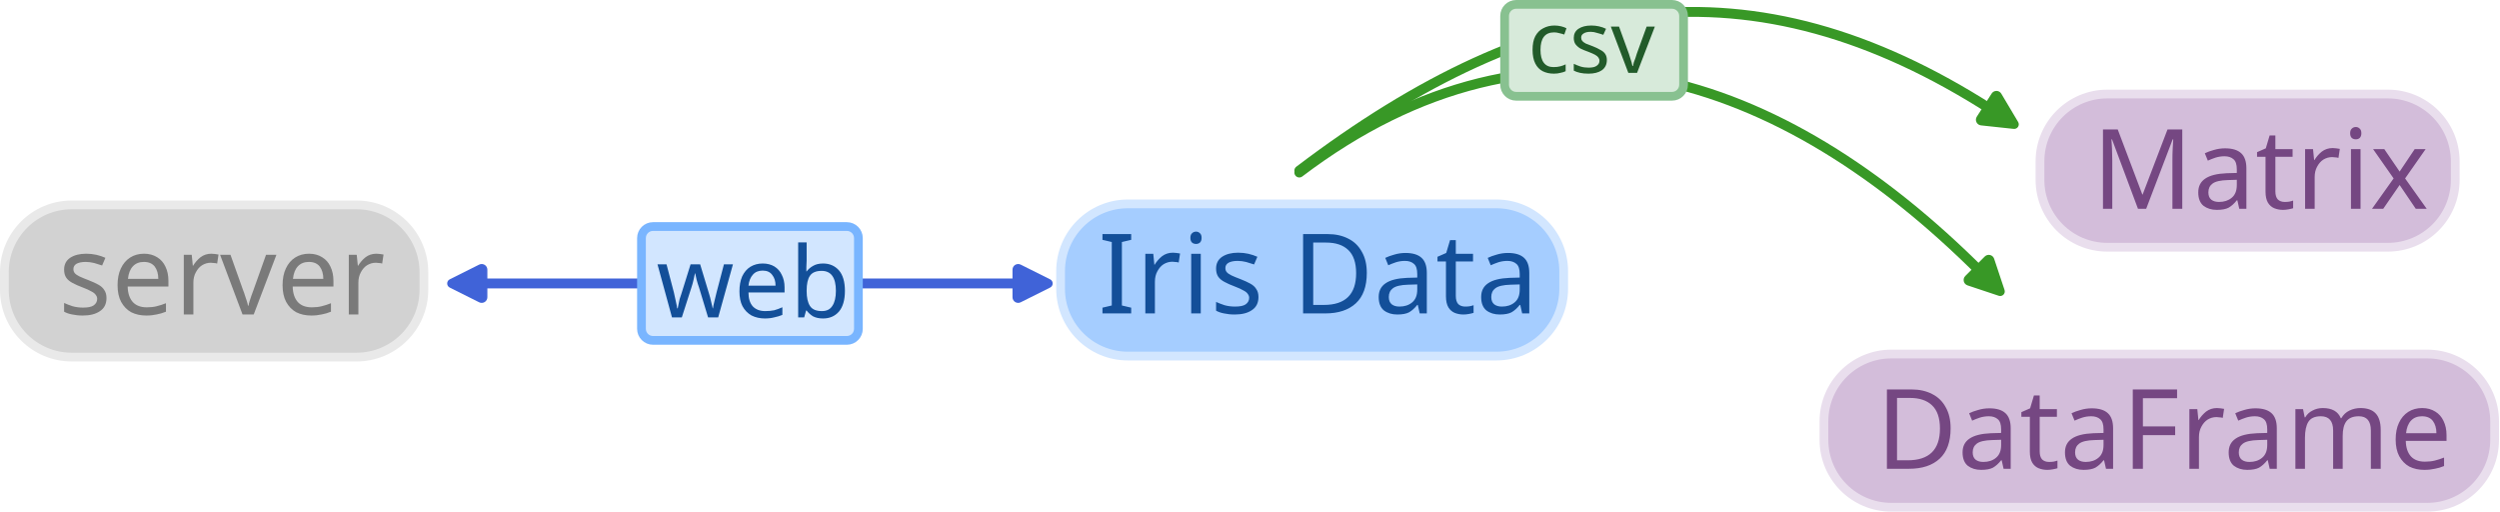
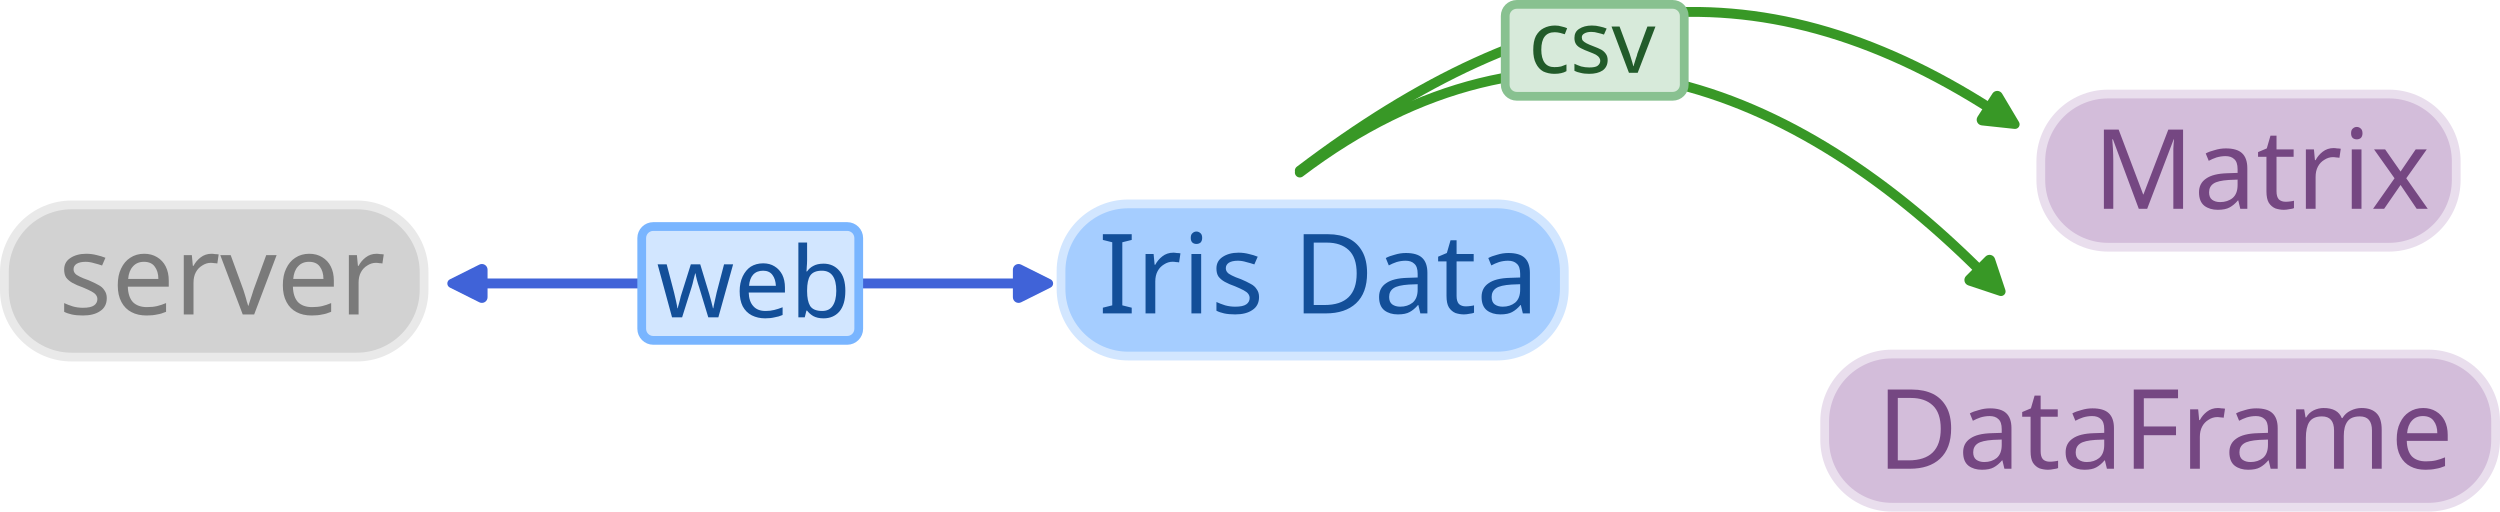
- <svg xmlns="http://www.w3.org/2000/svg" width="142.811mm" height="29.225mm" viewBox="0 0 142.811 29.225" version="1.1" id="svg618">
+ <svg xmlns="http://www.w3.org/2000/svg" width="116.423mm" height="23.825mm" viewBox="0 0 116.423 23.825" version="1.1" id="svg618">
  <defs id="defs615">
    <marker style="overflow:visible" id="RoundedArrow" refX="0" refY="0" orient="auto-start-reverse" markerWidth="4.065" markerHeight="3.93" viewBox="0 0 6.135 5.93" preserveAspectRatio="xMidYMid">
      <path transform="scale(0.7)" d="m -0.211,-4.106 6.422,3.211 a 1,1 90 0 1 0,1.789 L -0.211,4.106 A 1.236,1.236 31.717 0 1 -2,3 v -6 a 1.236,1.236 148.283 0 1 1.789,-1.106 z" style="fill:context-stroke;fill-rule:evenodd;stroke:none" id="path1367" />
    </marker>
    <marker style="overflow:visible" id="RoundedArrow-3" refX="0" refY="0" orient="auto-start-reverse" markerWidth="4.065" markerHeight="3.93" viewBox="0 0 6.135 5.93" preserveAspectRatio="xMidYMid">
      <path transform="scale(0.7)" d="m -0.211,-4.106 6.422,3.211 a 1,1 90 0 1 0,1.789 L -0.211,4.106 A 1.236,1.236 31.717 0 1 -2,3 v -6 a 1.236,1.236 148.283 0 1 1.789,-1.106 z" style="fill:context-stroke;fill-rule:evenodd;stroke:none" id="path1367-2" />
    </marker>
    <marker style="overflow:visible" id="RoundedArrow-3-7" refX="0" refY="0" orient="auto-start-reverse" markerWidth="4.065" markerHeight="3.93" viewBox="0 0 6.135 5.93" preserveAspectRatio="xMidYMid">
      <path transform="scale(0.7)" d="m -0.211,-4.106 6.422,3.211 a 1,1 90 0 1 0,1.789 L -0.211,4.106 A 1.236,1.236 31.717 0 1 -2,3 v -6 a 1.236,1.236 148.283 0 1 1.789,-1.106 z" style="fill:context-stroke;fill-rule:evenodd;stroke:none" id="path1367-2-4" />
    </marker>
  </defs>
  <g id="layer1" transform="translate(-34.86738,-114.081)">
-     <rect style="fill:#a5cdff;fill-opacity:1;fill-rule:evenodd;stroke:#d2e6ff;stroke-width:0.5;stroke-linecap:round;stroke-linejoin:round;stroke-dashoffset:1.512" id="rect471-3" width="28.751" height="8.693" x="95.477" y="125.728" rx="3.848" ry="3.848" />
-     <rect style="fill:#d3bdda;fill-opacity:1;fill-rule:evenodd;stroke:#e9deed;stroke-width:0.5;stroke-linecap:round;stroke-linejoin:round;stroke-dashoffset:1.512" id="rect471-3-6-1-0" width="38.327" height="8.751" x="139.101" y="134.305" rx="3.848" ry="3.848" />
-     <text xml:space="preserve" style="font-style:normal;font-variant:normal;font-weight:500;font-stretch:normal;font-size:6.35px;line-height:1.25;font-family:'IBM Plex Sans';-inkscape-font-specification:'IBM Plex Sans, Medium';font-variant-ligatures:normal;font-variant-caps:normal;font-variant-numeric:normal;font-variant-east-asian:normal;fill:#134f99;stroke-width:0.265" x="97.62" y="131.984" id="text355">
-       <tspan id="tspan353" style="font-style:normal;font-variant:normal;font-weight:500;font-stretch:normal;font-size:6.35px;font-family:'IBM Plex Sans';-inkscape-font-specification:'IBM Plex Sans, Medium';font-variant-ligatures:normal;font-variant-caps:normal;font-variant-numeric:normal;font-variant-east-asian:normal;fill:#134f99;stroke-width:0.265" x="97.62" y="131.984">Iris Data</tspan>
+     <rect style="fill:#a5cdff;fill-opacity:1;fill-rule:evenodd;stroke:#d2e6ff;stroke-width:0.408;stroke-linecap:round;stroke-linejoin:round;stroke-dashoffset:1.512" id="rect471-3" width="23.438" height="7.087" x="84.278" y="123.576" rx="3.137" ry="3.137" />
+     <rect style="fill:#d3bdda;fill-opacity:1;fill-rule:evenodd;stroke:#e9deed;stroke-width:0.408;stroke-linecap:round;stroke-linejoin:round;stroke-dashoffset:1.512" id="rect471-3-6-1-0" width="31.245" height="7.134" x="119.841" y="130.568" rx="3.137" ry="3.137" />
+     <text xml:space="preserve" style="font-style:normal;font-variant:normal;font-weight:500;font-stretch:normal;font-size:5.177px;line-height:1.25;font-family:'IBM Plex Sans';-inkscape-font-specification:'IBM Plex Sans, Medium';font-variant-ligatures:normal;font-variant-caps:normal;font-variant-numeric:normal;font-variant-east-asian:normal;fill:#134f99;stroke-width:0.216" x="86.025" y="128.676" id="text355">
+       <tspan id="tspan353" style="font-style:normal;font-variant:normal;font-weight:500;font-stretch:normal;font-size:5.177px;font-family:'IBM Plex Sans';-inkscape-font-specification:'IBM Plex Sans, Medium';font-variant-ligatures:normal;font-variant-caps:normal;font-variant-numeric:normal;font-variant-east-asian:normal;fill:#134f99;stroke-width:0.216" x="86.025" y="128.676">Iris Data</tspan>
    </text>
-     <rect style="fill:#d2d2d2;fill-opacity:1;fill-rule:evenodd;stroke:#e9e9e9;stroke-width:0.5;stroke-linecap:round;stroke-linejoin:round;stroke-dashoffset:1.512;stroke-opacity:1" id="rect471-3-9" width="23.975" height="8.693" x="35.117" y="125.786" rx="3.848" ry="3.848" />
-     <text xml:space="preserve" style="font-style:normal;font-variant:normal;font-weight:500;font-stretch:normal;font-size:6.35px;line-height:1.25;font-family:'IBM Plex Sans';-inkscape-font-specification:'IBM Plex Sans, Medium';font-variant-ligatures:normal;font-variant-caps:normal;font-variant-numeric:normal;font-variant-east-asian:normal;fill:#7a7a7a;fill-opacity:1;stroke-width:0.265" x="38.205" y="132.042" id="text355-3">
-       <tspan id="tspan353-7" style="font-style:normal;font-variant:normal;font-weight:500;font-stretch:normal;font-size:6.35px;font-family:'IBM Plex Sans';-inkscape-font-specification:'IBM Plex Sans, Medium';font-variant-ligatures:normal;font-variant-caps:normal;font-variant-numeric:normal;font-variant-east-asian:normal;fill:#7a7a7a;fill-opacity:1;stroke-width:0.265" x="38.205" y="132.042">server</tspan>
+     <rect style="fill:#d2d2d2;fill-opacity:1;fill-rule:evenodd;stroke:#e9e9e9;stroke-width:0.408;stroke-linecap:round;stroke-linejoin:round;stroke-dashoffset:1.512;stroke-opacity:1" id="rect471-3-9" width="19.545" height="7.087" x="35.071" y="123.623" rx="3.137" ry="3.137" />
+     <text xml:space="preserve" style="font-style:normal;font-variant:normal;font-weight:500;font-stretch:normal;font-size:5.177px;line-height:1.25;font-family:'IBM Plex Sans';-inkscape-font-specification:'IBM Plex Sans, Medium';font-variant-ligatures:normal;font-variant-caps:normal;font-variant-numeric:normal;font-variant-east-asian:normal;fill:#7a7a7a;fill-opacity:1;stroke-width:0.216" x="37.588" y="128.724" id="text355-3">
+       <tspan id="tspan353-7" style="font-style:normal;font-variant:normal;font-weight:500;font-stretch:normal;font-size:5.177px;font-family:'IBM Plex Sans';-inkscape-font-specification:'IBM Plex Sans, Medium';font-variant-ligatures:normal;font-variant-caps:normal;font-variant-numeric:normal;font-variant-east-asian:normal;fill:#7a7a7a;fill-opacity:1;stroke-width:0.216" x="37.588" y="128.724">server</tspan>
    </text>
-     <text xml:space="preserve" style="font-style:normal;font-variant:normal;font-weight:500;font-stretch:normal;font-size:6.35px;line-height:1.25;font-family:'IBM Plex Sans';-inkscape-font-specification:'IBM Plex Sans, Medium';font-variant-ligatures:normal;font-variant-caps:normal;font-variant-numeric:normal;font-variant-east-asian:normal;fill:#754782;stroke-width:0.265" x="142.091" y="140.858" id="text409">
-       <tspan id="tspan407" style="font-style:normal;font-variant:normal;font-weight:500;font-stretch:normal;font-size:6.35px;font-family:'IBM Plex Sans';-inkscape-font-specification:'IBM Plex Sans, Medium';font-variant-ligatures:normal;font-variant-caps:normal;font-variant-numeric:normal;font-variant-east-asian:normal;fill:#754782;stroke-width:0.265" x="142.091" y="140.858">DataFrame</tspan>
+     <text xml:space="preserve" style="font-style:normal;font-variant:normal;font-weight:500;font-stretch:normal;font-size:5.177px;line-height:1.25;font-family:'IBM Plex Sans';-inkscape-font-specification:'IBM Plex Sans, Medium';font-variant-ligatures:normal;font-variant-caps:normal;font-variant-numeric:normal;font-variant-east-asian:normal;fill:#754782;stroke-width:0.216" x="122.279" y="135.91" id="text409">
+       <tspan id="tspan407" style="font-style:normal;font-variant:normal;font-weight:500;font-stretch:normal;font-size:5.177px;font-family:'IBM Plex Sans';-inkscape-font-specification:'IBM Plex Sans, Medium';font-variant-ligatures:normal;font-variant-caps:normal;font-variant-numeric:normal;font-variant-east-asian:normal;fill:#754782;stroke-width:0.216" x="122.279" y="135.91">DataFrame</tspan>
    </text>
-     <rect style="fill:#d3bdda;fill-opacity:1;fill-rule:evenodd;stroke:#e9deed;stroke-width:0.5;stroke-linecap:round;stroke-linejoin:round;stroke-dashoffset:1.512" id="rect471-3-6-1-0-4" width="23.731" height="8.751" x="151.447" y="119.453" rx="3.848" ry="3.848" />
-     <text xml:space="preserve" style="font-style:normal;font-variant:normal;font-weight:500;font-stretch:normal;font-size:6.35px;line-height:1.25;font-family:'IBM Plex Sans';-inkscape-font-specification:'IBM Plex Sans, Medium';font-variant-ligatures:normal;font-variant-caps:normal;font-variant-numeric:normal;font-variant-east-asian:normal;fill:#754782;stroke-width:0.265" x="154.437" y="126.006" id="text409-5">
-       <tspan id="tspan407-2" style="font-style:normal;font-variant:normal;font-weight:500;font-stretch:normal;font-size:6.35px;font-family:'IBM Plex Sans';-inkscape-font-specification:'IBM Plex Sans, Medium';font-variant-ligatures:normal;font-variant-caps:normal;font-variant-numeric:normal;font-variant-east-asian:normal;fill:#754782;stroke-width:0.265" x="154.437" y="126.006">Matrix</tspan>
+     <rect style="fill:#d3bdda;fill-opacity:1;fill-rule:evenodd;stroke:#e9deed;stroke-width:0.408;stroke-linecap:round;stroke-linejoin:round;stroke-dashoffset:1.512" id="rect471-3-6-1-0-4" width="19.346" height="7.134" x="129.906" y="118.46" rx="3.137" ry="3.137" />
+     <text xml:space="preserve" style="font-style:normal;font-variant:normal;font-weight:500;font-stretch:normal;font-size:5.177px;line-height:1.25;font-family:'IBM Plex Sans';-inkscape-font-specification:'IBM Plex Sans, Medium';font-variant-ligatures:normal;font-variant-caps:normal;font-variant-numeric:normal;font-variant-east-asian:normal;fill:#754782;stroke-width:0.216" x="132.343" y="123.803" id="text409-5">
+       <tspan id="tspan407-2" style="font-style:normal;font-variant:normal;font-weight:500;font-stretch:normal;font-size:5.177px;font-family:'IBM Plex Sans';-inkscape-font-specification:'IBM Plex Sans, Medium';font-variant-ligatures:normal;font-variant-caps:normal;font-variant-numeric:normal;font-variant-east-asian:normal;fill:#754782;stroke-width:0.216" x="132.343" y="123.803">Matrix</tspan>
    </text>
-     <path style="fill:none;stroke:#4063d8;stroke-width:0.565;stroke-linecap:butt;stroke-linejoin:miter;stroke-dasharray:none;stroke-opacity:1;marker-start:url(#RoundedArrow);marker-end:url(#RoundedArrow)" d="m 62.195,130.273 31.058,2e-5" id="path1533" />
-     <rect style="fill:#d2e6ff;fill-opacity:1;fill-rule:evenodd;stroke:#79b5ff;stroke-width:0.5;stroke-linecap:round;stroke-linejoin:round;stroke-dashoffset:1.512" id="rect471" width="12.397" height="6.503" x="71.526" y="127.022" rx="0.661" ry="0.661" />
-     <text xml:space="preserve" style="font-style:normal;font-variant:normal;font-weight:500;font-stretch:normal;font-size:5.644px;line-height:1.25;font-family:'IBM Plex Sans';-inkscape-font-specification:'IBM Plex Sans, Medium';font-variant-ligatures:normal;font-variant-caps:normal;font-variant-numeric:normal;font-variant-east-asian:normal;fill:#134f99;stroke-width:0.265" x="72.377" y="132.21" id="text193">
-       <tspan id="tspan191" style="font-style:normal;font-variant:normal;font-weight:500;font-stretch:normal;font-size:5.644px;font-family:'IBM Plex Sans';-inkscape-font-specification:'IBM Plex Sans, Medium';font-variant-ligatures:normal;font-variant-caps:normal;font-variant-numeric:normal;font-variant-east-asian:normal;fill:#134f99;stroke-width:0.265" x="72.377" y="132.21">web</tspan>
+     <path style="fill:none;stroke:#4063d8;stroke-width:0.461;stroke-linecap:butt;stroke-linejoin:miter;stroke-dasharray:none;stroke-opacity:1;marker-start:url(#RoundedArrow);marker-end:url(#RoundedArrow)" d="m 57.145,127.281 25.319,2e-5" id="path1533" />
+     <rect style="fill:#d2e6ff;fill-opacity:1;fill-rule:evenodd;stroke:#79b5ff;stroke-width:0.408;stroke-linecap:round;stroke-linejoin:round;stroke-dashoffset:1.512" id="rect471" width="10.106" height="5.302" x="64.752" y="124.63" rx="0.539" ry="0.539" />
+     <text xml:space="preserve" style="font-style:normal;font-variant:normal;font-weight:500;font-stretch:normal;font-size:4.601px;line-height:1.25;font-family:'IBM Plex Sans';-inkscape-font-specification:'IBM Plex Sans, Medium';font-variant-ligatures:normal;font-variant-caps:normal;font-variant-numeric:normal;font-variant-east-asian:normal;fill:#134f99;stroke-width:0.216" x="65.446" y="128.86" id="text193">
+       <tspan id="tspan191" style="font-style:normal;font-variant:normal;font-weight:500;font-stretch:normal;font-size:4.601px;font-family:'IBM Plex Sans';-inkscape-font-specification:'IBM Plex Sans, Medium';font-variant-ligatures:normal;font-variant-caps:normal;font-variant-numeric:normal;font-variant-east-asian:normal;fill:#134f99;stroke-width:0.216" x="65.446" y="128.86">web</tspan>
    </text>
-     <path style="fill:none;stroke:#389826;stroke-width:0.565;stroke-linecap:round;stroke-linejoin:miter;stroke-dasharray:none;stroke-opacity:1;marker-end:url(#RoundedArrow-3)" d="m 109.119,123.828 c 13.723,-10.407 25.879,-12.253 39.583,-3.46" id="path1533-0" />
-     <path style="fill:none;stroke:#389826;stroke-width:0.565;stroke-linecap:round;stroke-linejoin:miter;stroke-dasharray:none;stroke-opacity:1;marker-end:url(#RoundedArrow-3-7)" d="m 109.119,123.936 c 13.723,-10.407 27.549,-5.712 38.986,5.725" id="path1533-0-4" />
-     <rect style="fill:#d7eada;fill-opacity:1;fill-rule:evenodd;stroke:#88c190;stroke-width:0.5;stroke-linecap:round;stroke-linejoin:round;stroke-dashoffset:1.512" id="rect471-3-6" width="10.227" height="5.25" x="120.852" y="114.331" rx="0.661" ry="0.661" />
-     <text xml:space="preserve" style="font-style:normal;font-variant:normal;font-weight:500;font-stretch:normal;font-size:4.939px;line-height:1.25;font-family:'IBM Plex Sans';-inkscape-font-specification:'IBM Plex Sans, Medium';font-variant-ligatures:normal;font-variant-caps:normal;font-variant-numeric:normal;font-variant-east-asian:normal;fill:#225b2a;stroke-width:0.265" x="122.182" y="118.24" id="text413">
-       <tspan id="tspan411" style="font-style:normal;font-variant:normal;font-weight:500;font-stretch:normal;font-size:4.939px;font-family:'IBM Plex Sans';-inkscape-font-specification:'IBM Plex Sans, Medium';font-variant-ligatures:normal;font-variant-caps:normal;font-variant-numeric:normal;font-variant-east-asian:normal;fill:#225b2a;stroke-width:0.265" x="122.182" y="118.24">csv</tspan>
+     <path style="fill:none;stroke:#389826;stroke-width:0.461;stroke-linecap:round;stroke-linejoin:miter;stroke-dasharray:none;stroke-opacity:1;marker-end:url(#RoundedArrow-3)" d="m 95.399,122.027 c 11.187,-8.484 21.097,-9.989 32.269,-2.821" id="path1533-0" />
+     <path style="fill:none;stroke:#389826;stroke-width:0.461;stroke-linecap:round;stroke-linejoin:miter;stroke-dasharray:none;stroke-opacity:1;marker-end:url(#RoundedArrow-3-7)" d="m 95.399,122.115 c 11.187,-8.484 22.459,-4.657 31.782,4.667" id="path1533-0-4" />
+     <rect style="fill:#d7eada;fill-opacity:1;fill-rule:evenodd;stroke:#88c190;stroke-width:0.408;stroke-linecap:round;stroke-linejoin:round;stroke-dashoffset:1.512" id="rect471-3-6" width="8.337" height="4.28" x="104.964" y="114.285" rx="0.539" ry="0.539" />
+     <text xml:space="preserve" style="font-style:normal;font-variant:normal;font-weight:500;font-stretch:normal;font-size:4.026px;line-height:1.25;font-family:'IBM Plex Sans';-inkscape-font-specification:'IBM Plex Sans, Medium';font-variant-ligatures:normal;font-variant-caps:normal;font-variant-numeric:normal;font-variant-east-asian:normal;fill:#225b2a;stroke-width:0.216" x="106.049" y="117.472" id="text413">
+       <tspan id="tspan411" style="font-style:normal;font-variant:normal;font-weight:500;font-stretch:normal;font-size:4.026px;font-family:'IBM Plex Sans';-inkscape-font-specification:'IBM Plex Sans, Medium';font-variant-ligatures:normal;font-variant-caps:normal;font-variant-numeric:normal;font-variant-east-asian:normal;fill:#225b2a;stroke-width:0.216" x="106.049" y="117.472">csv</tspan>
    </text>
  </g>
</svg>
